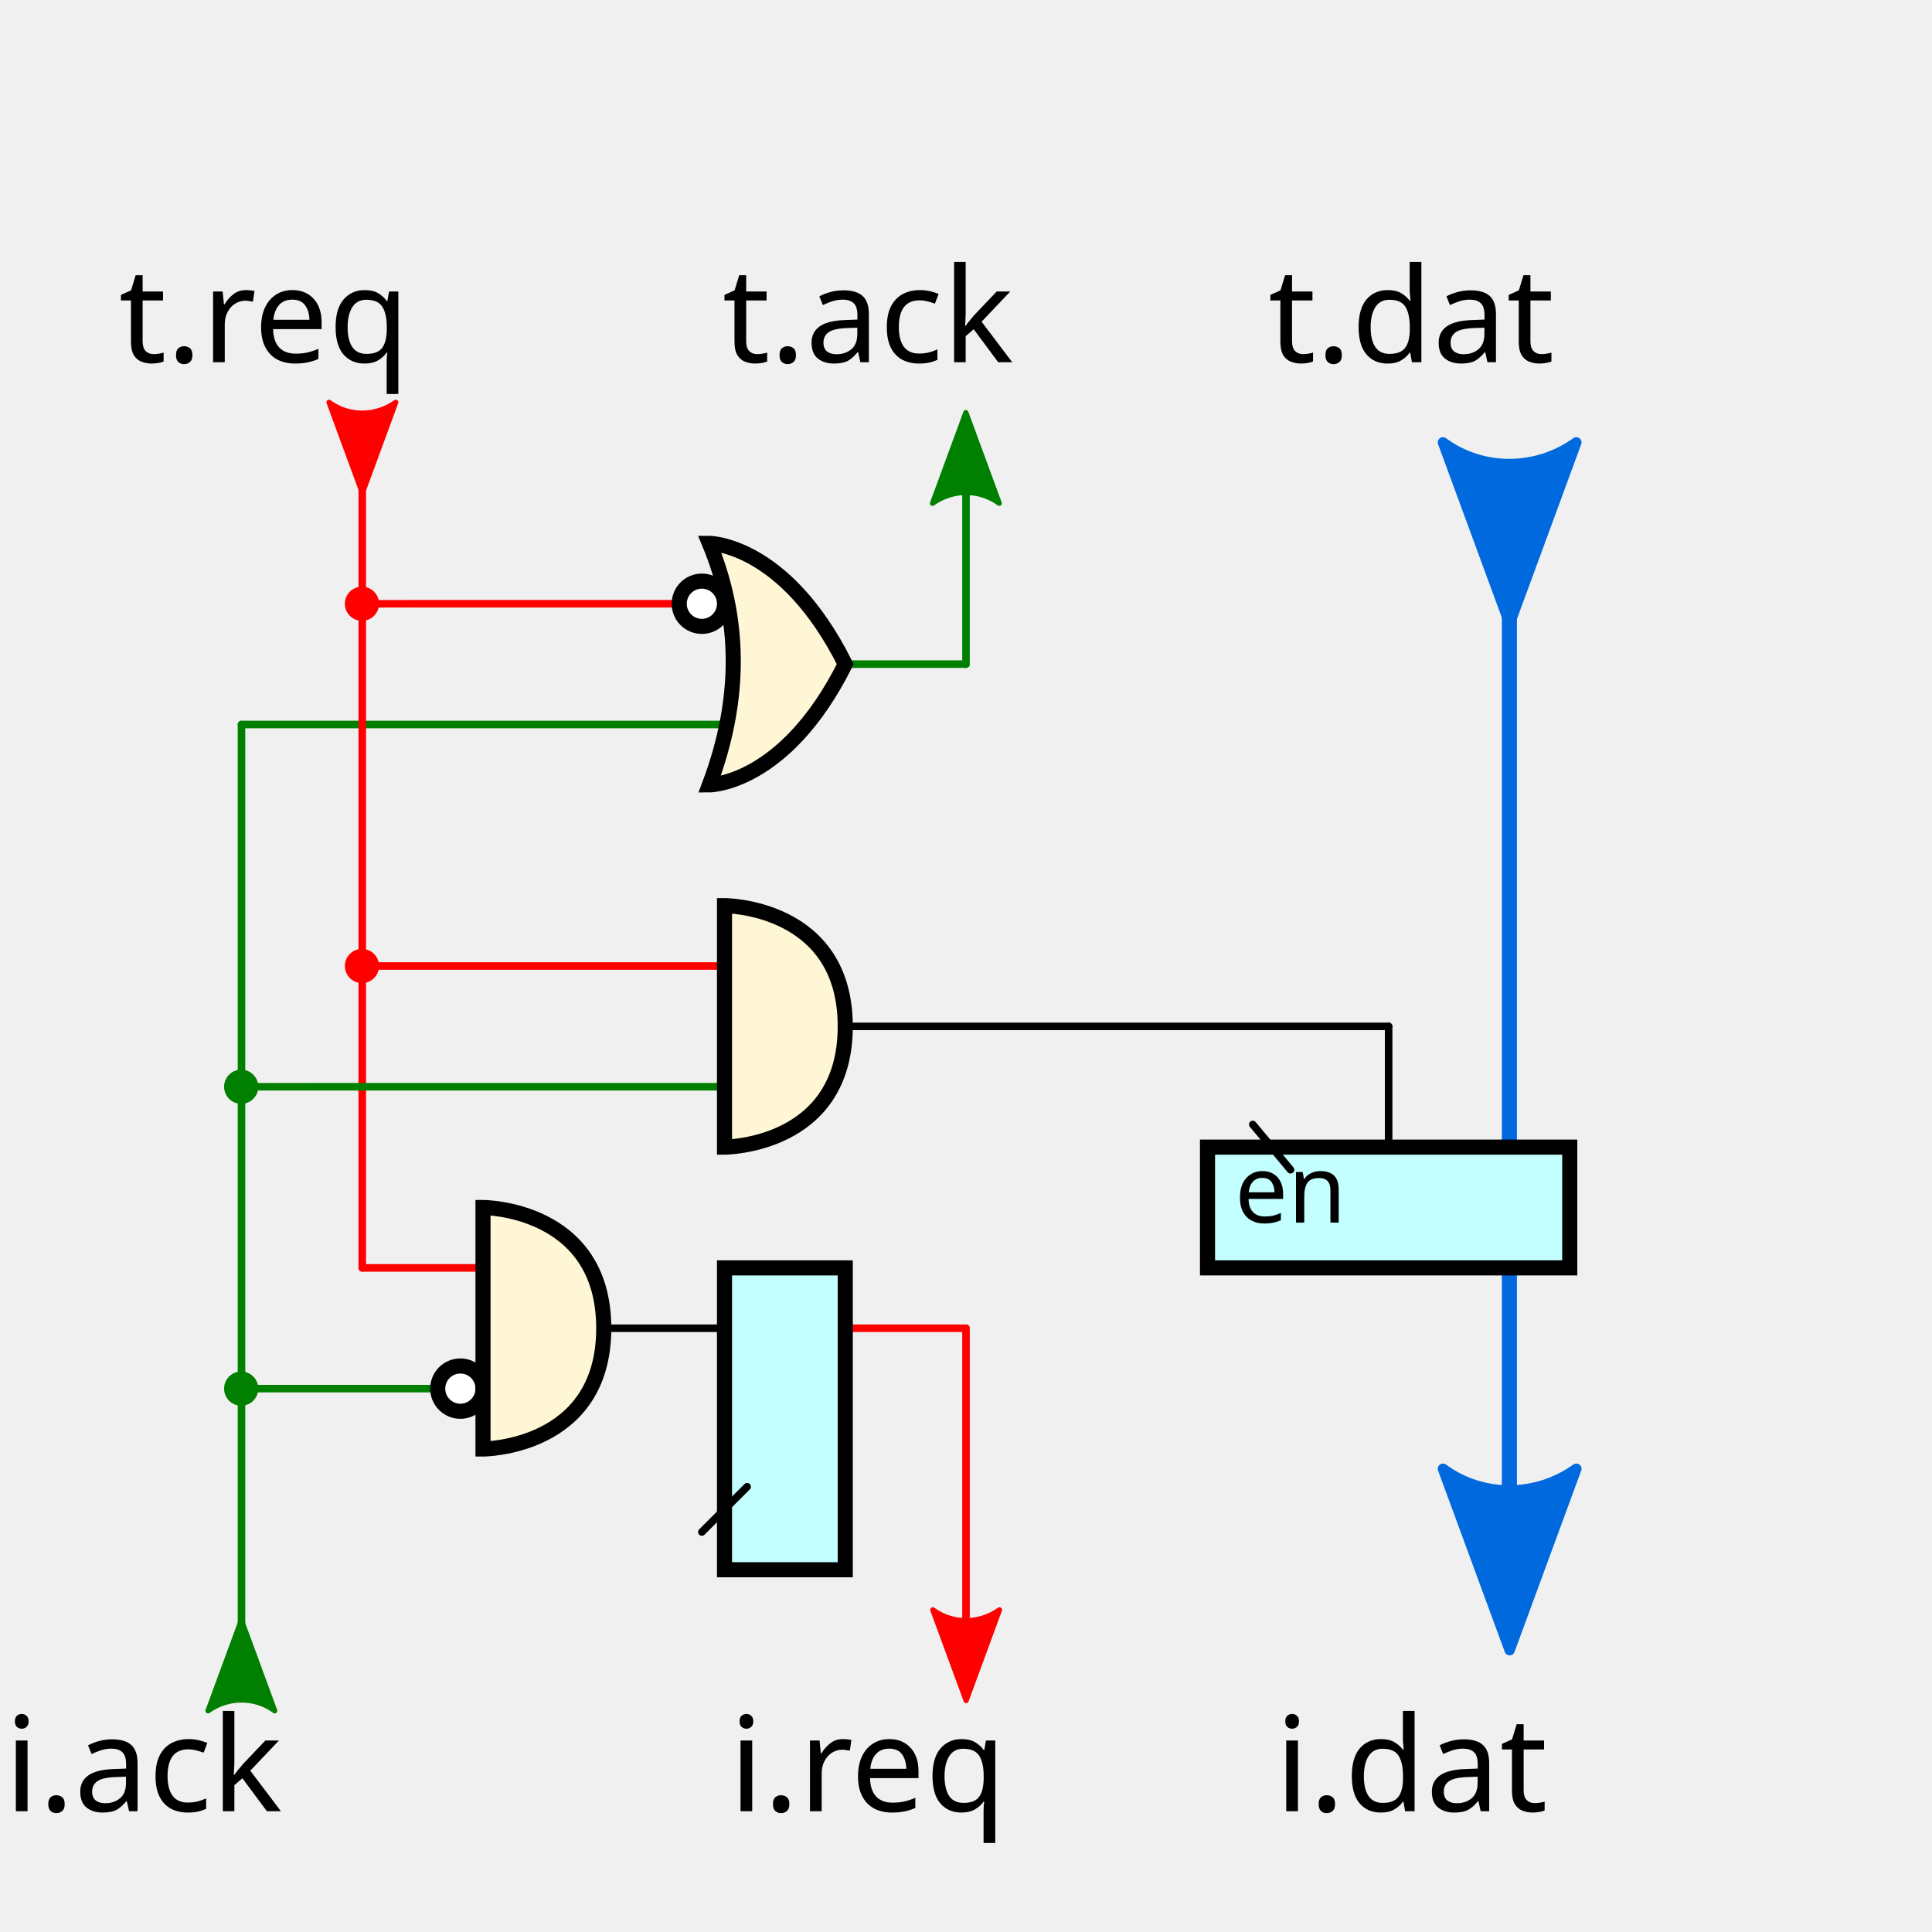
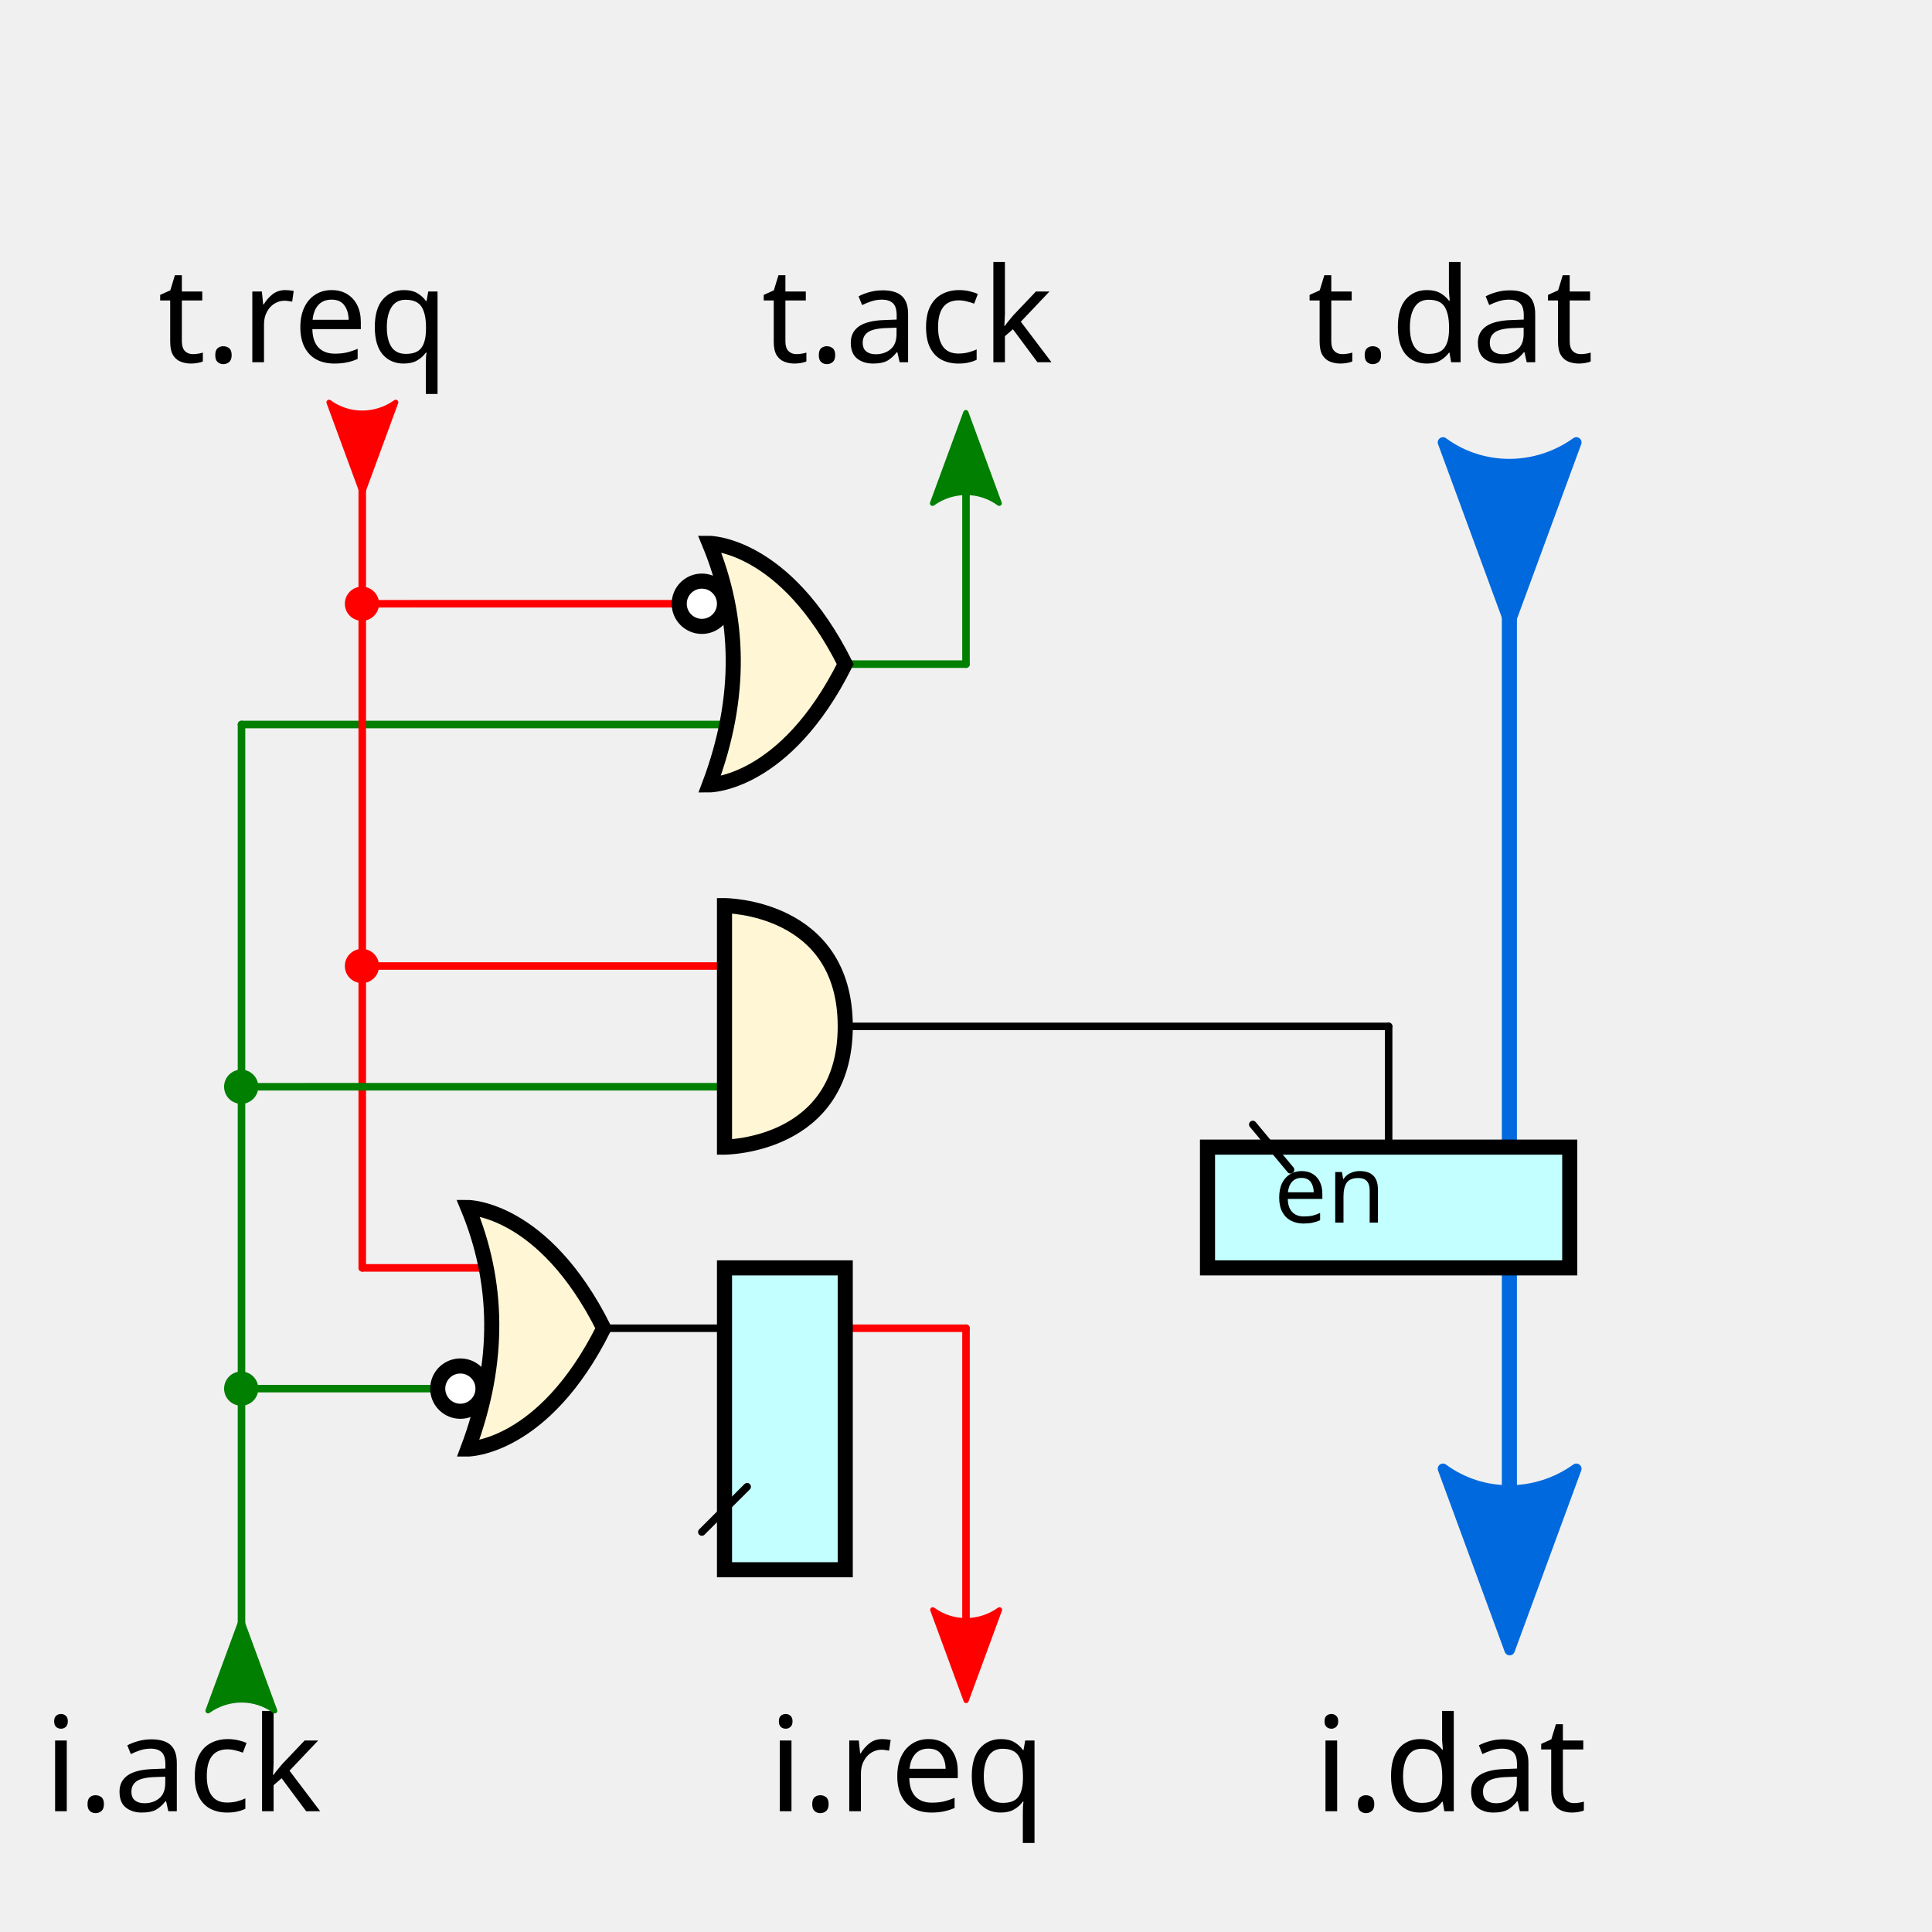
<svg xmlns="http://www.w3.org/2000/svg" width="256" height="256" viewBox="0 0 256 256" id="svg2" version="1.1">
  <defs id="defs4">
    <marker orient="auto" refY="0" refX="0" id="marker31268" style="overflow:visible">
      <path id="path31270" style="fill:#0069de;fill-opacity:1;fill-rule:evenodd;stroke:#0069de;stroke-width:0.625;stroke-linejoin:round;stroke-opacity:1" d="M 8.719,4.034 -2.207,0.016 8.719,-4.002 c -1.745,2.372 -1.735,5.617 -6e-7,8.035 z" transform="matrix(-1.1,0,0,-1.1,-1.1,0)" />
    </marker>
    <marker style="overflow:visible" id="marker15549" refX="0" refY="0" orient="auto">
      <path transform="matrix(0.4,0,0,0.4,2.96,0.4)" style="fill:#fff6d5;fill-opacity:1;fill-rule:evenodd;stroke:#000000;stroke-width:1pt;stroke-opacity:1" d="m -2.5,-1 c 0,2.76 -2.24,5 -5,5 -2.76,0 -5,-2.24 -5,-5 0,-2.76 2.24,-5 5,-5 2.76,0 5,2.24 5,5 z" id="path15551" />
    </marker>
    <marker style="overflow:visible" id="marker14559" refX="0" refY="0" orient="auto">
      <path transform="matrix(0.4,0,0,0.4,2.96,0.4)" style="fill:#007f00;fill-opacity:1;fill-rule:evenodd;stroke:#007f00;stroke-width:1pt;stroke-opacity:1" d="m -2.5,-1 c 0,2.76 -2.24,5 -5,5 -2.76,0 -5,-2.24 -5,-5 0,-2.76 2.24,-5 5,-5 2.76,0 5,2.24 5,5 z" id="path14561" />
    </marker>
    <marker style="overflow:visible" id="marker14281" refX="0" refY="0" orient="auto">
      <path transform="matrix(0.4,0,0,0.4,2.96,0.4)" style="fill:#000000;fill-opacity:1;fill-rule:evenodd;stroke:#000000;stroke-width:1pt;stroke-opacity:1" d="m -2.5,-1 c 0,2.76 -2.24,5 -5,5 -2.76,0 -5,-2.24 -5,-5 0,-2.76 2.24,-5 5,-5 2.76,0 5,2.24 5,5 z" id="path14283" />
    </marker>
    <marker style="overflow:visible" id="marker14005" refX="0" refY="0" orient="auto">
      <path transform="matrix(0.4,0,0,0.4,2.96,0.4)" style="fill:#000000;fill-opacity:1;fill-rule:evenodd;stroke:#ff0000;stroke-width:1pt;stroke-opacity:1" d="m -2.5,-1 c 0,2.76 -2.24,5 -5,5 -2.76,0 -5,-2.24 -5,-5 0,-2.76 2.24,-5 5,-5 2.76,0 5,2.24 5,5 z" id="path14007" />
    </marker>
    <marker style="overflow:visible" id="marker11994" refX="0" refY="0" orient="auto">
      <path transform="matrix(0.4,0,0,0.4,2.96,0.4)" style="fill:#000000;fill-opacity:1;fill-rule:evenodd;stroke:#ff0000;stroke-width:1pt;stroke-opacity:1" d="m -2.5,-1 c 0,2.76 -2.24,5 -5,5 -2.76,0 -5,-2.24 -5,-5 0,-2.76 2.24,-5 5,-5 2.76,0 5,2.24 5,5 z" id="path11996" />
    </marker>
    <marker style="overflow:visible" id="marker11712" refX="0" refY="0" orient="auto">
      <path transform="matrix(0.4,0,0,0.4,2.96,0.4)" style="fill:#000000;fill-opacity:1;fill-rule:evenodd;stroke:#ff0000;stroke-width:1pt;stroke-opacity:1" d="m -2.5,-1 c 0,2.76 -2.24,5 -5,5 -2.76,0 -5,-2.24 -5,-5 0,-2.76 2.24,-5 5,-5 2.76,0 5,2.24 5,5 z" id="path11714" />
    </marker>
    <marker style="overflow:visible" id="marker11454" refX="0" refY="0" orient="auto">
      <path transform="matrix(0.4,0,0,0.4,2.96,0.4)" style="fill:#000000;fill-opacity:1;fill-rule:evenodd;stroke:#ff0000;stroke-width:1pt;stroke-opacity:1" d="m -2.5,-1 c 0,2.76 -2.24,5 -5,5 -2.76,0 -5,-2.24 -5,-5 0,-2.76 2.24,-5 5,-5 2.76,0 5,2.24 5,5 z" id="path11456" />
    </marker>
    <marker style="overflow:visible" id="marker11088" refX="0" refY="0" orient="auto">
      <path transform="matrix(0.4,0,0,0.4,2.96,0.4)" style="fill:#000000;fill-opacity:1;fill-rule:evenodd;stroke:#ff0000;stroke-width:1pt;stroke-opacity:1" d="m -2.5,-1 c 0,2.76 -2.24,5 -5,5 -2.76,0 -5,-2.24 -5,-5 0,-2.76 2.24,-5 5,-5 2.76,0 5,2.24 5,5 z" id="path11090" />
    </marker>
    <marker orient="auto" refY="0" refX="0" id="marker8901" style="overflow:visible">
      <path id="path8903" style="fill:#007f00;fill-opacity:1;fill-rule:evenodd;stroke:#007f00;stroke-width:0.625;stroke-linejoin:round;stroke-opacity:1" d="M 8.719,4.034 -2.207,0.016 8.719,-4.002 c -1.745,2.372 -1.735,5.617 -6e-7,8.035 z" transform="matrix(-1.1,0,0,-1.1,-1.1,0)" />
    </marker>
    <marker orient="auto" refY="0" refX="0" id="marker8687" style="overflow:visible">
      <path id="path8689" style="fill:#007f00;fill-opacity:1;fill-rule:evenodd;stroke:#007f00;stroke-width:0.625;stroke-linejoin:round;stroke-opacity:1" d="M 8.719,4.034 -2.207,0.016 8.719,-4.002 c -1.745,2.372 -1.735,5.617 -6e-7,8.035 z" transform="matrix(-1.1,0,0,-1.1,-1.1,0)" />
    </marker>
    <marker style="overflow:visible" id="marker7926" refX="0" refY="0" orient="auto">
      <path transform="matrix(-1.1,0,0,-1.1,-1.1,0)" d="M 8.719,4.034 -2.207,0.016 8.719,-4.002 c -1.745,2.372 -1.735,5.617 -6e-7,8.035 z" style="fill:#ff0000;fill-opacity:1;fill-rule:evenodd;stroke:#ff0000;stroke-width:0.625;stroke-linejoin:round;stroke-opacity:1" id="path7928" />
    </marker>
    <marker style="overflow:visible" id="marker7730" refX="0" refY="0" orient="auto">
      <path transform="matrix(-1.1,0,0,-1.1,-1.1,0)" d="M 8.719,4.034 -2.207,0.016 8.719,-4.002 c -1.745,2.372 -1.735,5.617 -6e-7,8.035 z" style="fill:#ff0000;fill-opacity:1;fill-rule:evenodd;stroke:#ff0000;stroke-width:0.625;stroke-linejoin:round;stroke-opacity:1" id="path7732" />
    </marker>
    <marker style="overflow:visible" id="marker7414" refX="0" refY="0" orient="auto">
      <path transform="matrix(0.4,0,0,0.4,2.96,0.4)" style="fill:#ff0000;fill-opacity:1;fill-rule:evenodd;stroke:#ff0000;stroke-width:1pt;stroke-opacity:1" d="m -2.5,-1 c 0,2.76 -2.24,5 -5,5 -2.76,0 -5,-2.24 -5,-5 0,-2.76 2.24,-5 5,-5 2.76,0 5,2.24 5,5 z" id="path7416" />
    </marker>
    <marker style="overflow:visible" id="marker7230" refX="0" refY="0" orient="auto">
      <path transform="matrix(0.4,0,0,0.4,2.96,0.4)" style="fill:#ff0000;fill-opacity:1;fill-rule:evenodd;stroke:#ff0000;stroke-width:1pt;stroke-opacity:1" d="m -2.5,-1 c 0,2.76 -2.24,5 -5,5 -2.76,0 -5,-2.24 -5,-5 0,-2.76 2.24,-5 5,-5 2.76,0 5,2.24 5,5 z" id="path7232" />
    </marker>
    <marker style="overflow:visible" id="marker7052" refX="0" refY="0" orient="auto">
      <path transform="matrix(0.4,0,0,0.4,2.96,0.4)" style="fill:#ff0000;fill-opacity:1;fill-rule:evenodd;stroke:#ff0000;stroke-width:1pt;stroke-opacity:1" d="m -2.5,-1 c 0,2.76 -2.24,5 -5,5 -2.76,0 -5,-2.24 -5,-5 0,-2.76 2.24,-5 5,-5 2.76,0 5,2.24 5,5 z" id="path7054" />
    </marker>
    <marker style="overflow:visible" id="marker6880" refX="0" refY="0" orient="auto">
      <path transform="matrix(0.4,0,0,0.4,2.96,0.4)" style="fill:#ff0000;fill-opacity:1;fill-rule:evenodd;stroke:#ff0000;stroke-width:1pt;stroke-opacity:1" d="m -2.5,-1 c 0,2.76 -2.24,5 -5,5 -2.76,0 -5,-2.24 -5,-5 0,-2.76 2.24,-5 5,-5 2.76,0 5,2.24 5,5 z" id="path6882" />
    </marker>
    <marker style="overflow:visible" id="marker6714" refX="0" refY="0" orient="auto">
      <path transform="matrix(0.4,0,0,0.4,2.96,0.4)" style="fill:#ff0000;fill-opacity:1;fill-rule:evenodd;stroke:#ff0000;stroke-width:1pt;stroke-opacity:1" d="m -2.5,-1 c 0,2.76 -2.24,5 -5,5 -2.76,0 -5,-2.24 -5,-5 0,-2.76 2.24,-5 5,-5 2.76,0 5,2.24 5,5 z" id="path6716" />
    </marker>
    <marker style="overflow:visible" id="marker6554" refX="0" refY="0" orient="auto">
      <path transform="matrix(0.4,0,0,0.4,2.96,0.4)" style="fill:#ff0000;fill-opacity:1;fill-rule:evenodd;stroke:#ff0000;stroke-width:1pt;stroke-opacity:1" d="m -2.5,-1 c 0,2.76 -2.24,5 -5,5 -2.76,0 -5,-2.24 -5,-5 0,-2.76 2.24,-5 5,-5 2.76,0 5,2.24 5,5 z" id="path6556" />
    </marker>
    <marker orient="auto" refY="0" refX="0" id="DotM" style="overflow:visible">
      <path id="path5680" d="m -2.5,-1 c 0,2.76 -2.24,5 -5,5 -2.76,0 -5,-2.24 -5,-5 0,-2.76 2.24,-5 5,-5 2.76,0 5,2.24 5,5 z" style="fill:#007f00;fill-opacity:1;fill-rule:evenodd;stroke:#007f00;stroke-width:1pt;stroke-opacity:1" transform="matrix(0.4,0,0,0.4,2.96,0.4)" />
    </marker>
    <marker orient="auto" refY="0" refX="0" id="Arrow2Mend" style="overflow:visible">
      <path id="path4217" style="fill:#000000;fill-opacity:1;fill-rule:evenodd;stroke:#000000;stroke-width:0.625;stroke-linejoin:round;stroke-opacity:1" d="M 8.719,4.034 -2.207,0.016 8.719,-4.002 c -1.745,2.372 -1.735,5.617 -6e-7,8.035 z" transform="scale(-0.6,-0.6)" />
    </marker>
    <marker orient="auto" refY="0" refX="0" id="Arrow1Mend" style="overflow:visible">
      <path id="path4199" d="M 0,0 5,-5 -12.5,0 5,5 0,0 Z" style="fill:#000000;fill-opacity:1;fill-rule:evenodd;stroke:#000000;stroke-width:1pt;stroke-opacity:1" transform="matrix(-0.4,0,0,-0.4,-4,0)" />
    </marker>
    <marker orient="auto" refY="0" refX="0" id="Arrow1Send" style="overflow:visible">
      <path id="path4205" d="M 0,0 5,-5 -12.5,0 5,5 0,0 Z" style="fill:#000000;fill-opacity:1;fill-rule:evenodd;stroke:#000000;stroke-width:1pt;stroke-opacity:1" transform="matrix(-0.2,0,0,-0.2,-1.2,0)" />
    </marker>
    <marker orient="auto" refY="0" refX="0" id="Arrow2Mend-6" style="overflow:visible">
      <path id="path4217-9" style="fill:#000000;fill-opacity:1;fill-rule:evenodd;stroke:#000000;stroke-width:0.625;stroke-linejoin:round;stroke-opacity:1" d="M 8.719,4.034 -2.207,0.016 8.719,-4.002 c -1.745,2.372 -1.735,5.617 -6e-7,8.035 z" transform="scale(-0.6,-0.6)" />
    </marker>
    <marker orient="auto" refY="0" refX="0" id="Arrow2Mend-1" style="overflow:visible">
      <path id="path4217-7" style="fill:#000000;fill-opacity:1;fill-rule:evenodd;stroke:#000000;stroke-width:0.625;stroke-linejoin:round;stroke-opacity:1" d="M 8.719,4.034 -2.207,0.016 8.719,-4.002 c -1.745,2.372 -1.735,5.617 -6e-7,8.035 z" transform="scale(-0.6,-0.6)" />
    </marker>
    <marker orient="auto" refY="0" refX="0" id="Arrow2Mend-9" style="overflow:visible">
      <path id="path4217-4" style="fill:#000000;fill-opacity:1;fill-rule:evenodd;stroke:#000000;stroke-width:0.625;stroke-linejoin:round;stroke-opacity:1" d="M 8.719,4.034 -2.207,0.016 8.719,-4.002 c -1.745,2.372 -1.735,5.617 -6e-7,8.035 z" transform="scale(-0.6,-0.6)" />
    </marker>
    <marker orient="auto" refY="0" refX="0" id="Arrow2Mend-9-9" style="overflow:visible">
      <path id="path4217-4-3" style="fill:#000000;fill-opacity:1;fill-rule:evenodd;stroke:#000000;stroke-width:0.625;stroke-linejoin:round;stroke-opacity:1" d="M 8.719,4.034 -2.207,0.016 8.719,-4.002 c -1.745,2.372 -1.735,5.617 -6e-7,8.035 z" transform="scale(-0.6,-0.6)" />
    </marker>
    <marker orient="auto" refY="0" refX="0" id="Arrow2Mend-9-9-4" style="overflow:visible">
      <path id="path4217-4-3-9" style="fill:#000000;fill-opacity:1;fill-rule:evenodd;stroke:#000000;stroke-width:0.625;stroke-linejoin:round;stroke-opacity:1" d="M 8.719,4.034 -2.207,0.016 8.719,-4.002 c -1.745,2.372 -1.735,5.617 -6e-7,8.035 z" transform="scale(-0.6,-0.6)" />
    </marker>
    <marker orient="auto" refY="0" refX="0" id="Arrow2Mend-9-9-3" style="overflow:visible">
      <path id="path4217-4-3-1" style="fill:#000000;fill-opacity:1;fill-rule:evenodd;stroke:#000000;stroke-width:0.625;stroke-linejoin:round;stroke-opacity:1" d="M 8.719,4.034 -2.207,0.016 8.719,-4.002 c -1.745,2.372 -1.735,5.617 -6e-7,8.035 z" transform="scale(-0.6,-0.6)" />
    </marker>
    <marker orient="auto" refY="0" refX="0" id="Arrow2Mend-9-9-3-9" style="overflow:visible">
      <path id="path4217-4-3-1-6" style="fill:#000000;fill-opacity:1;fill-rule:evenodd;stroke:#000000;stroke-width:0.625;stroke-linejoin:round;stroke-opacity:1" d="M 8.719,4.034 -2.207,0.016 8.719,-4.002 c -1.745,2.372 -1.735,5.617 -6e-7,8.035 z" transform="scale(-0.6,-0.6)" />
    </marker>
    <marker orient="auto" refY="0" refX="0" id="Arrow2Mend-9-9-4-1" style="overflow:visible">
      <path id="path4217-4-3-9-7" style="fill:#000000;fill-opacity:1;fill-rule:evenodd;stroke:#000000;stroke-width:0.625;stroke-linejoin:round;stroke-opacity:1" d="M 8.719,4.034 -2.207,0.016 8.719,-4.002 c -1.745,2.372 -1.735,5.617 -6e-7,8.035 z" transform="scale(-0.6,-0.6)" />
    </marker>
    <marker orient="auto" refY="0" refX="0" id="Arrow2Mend-9-9-6" style="overflow:visible">
      <path id="path4217-4-3-0" style="fill:#000000;fill-opacity:1;fill-rule:evenodd;stroke:#000000;stroke-width:0.625;stroke-linejoin:round;stroke-opacity:1" d="M 8.719,4.034 -2.207,0.016 8.719,-4.002 c -1.745,2.372 -1.735,5.617 -6e-7,8.035 z" transform="scale(-0.6,-0.6)" />
    </marker>
    <marker orient="auto" refY="0" refX="0" id="Arrow2Mend-9-2" style="overflow:visible">
      <path id="path4217-4-7" style="fill:#000000;fill-opacity:1;fill-rule:evenodd;stroke:#000000;stroke-width:0.625;stroke-linejoin:round;stroke-opacity:1" d="M 8.719,4.034 -2.207,0.016 8.719,-4.002 c -1.745,2.372 -1.735,5.617 -6e-7,8.035 z" transform="scale(-0.6,-0.6)" />
    </marker>
    <marker orient="auto" refY="0" refX="0" id="Arrow2Mend-5" style="overflow:visible">
      <path id="path4217-44" style="fill:#000000;fill-opacity:1;fill-rule:evenodd;stroke:#000000;stroke-width:0.625;stroke-linejoin:round;stroke-opacity:1" d="M 8.719,4.034 -2.207,0.016 8.719,-4.002 c -1.745,2.372 -1.735,5.617 -6e-7,8.035 z" transform="scale(-0.6,-0.6)" />
    </marker>
    <marker orient="auto" refY="0" refX="0" id="Arrow2Mend-9-6" style="overflow:visible">
      <path id="path4217-4-8" style="fill:#000000;fill-opacity:1;fill-rule:evenodd;stroke:#000000;stroke-width:0.625;stroke-linejoin:round;stroke-opacity:1" d="M 8.719,4.034 -2.207,0.016 8.719,-4.002 c -1.745,2.372 -1.735,5.617 -6e-7,8.035 z" transform="scale(-0.6,-0.6)" />
    </marker>
    <marker orient="auto" refY="0" refX="0" id="Arrow2Mend-8" style="overflow:visible">
      <path id="path4217-6" style="fill:#000000;fill-opacity:1;fill-rule:evenodd;stroke:#000000;stroke-width:0.625;stroke-linejoin:round;stroke-opacity:1" d="M 8.719,4.034 -2.207,0.016 8.719,-4.002 c -1.745,2.372 -1.735,5.617 -6e-7,8.035 z" transform="scale(-0.6,-0.6)" />
    </marker>
    <marker orient="auto" refY="0" refX="0" id="Arrow2Mend-9-9-8" style="overflow:visible">
      <path id="path4217-4-3-4" style="fill:#000000;fill-opacity:1;fill-rule:evenodd;stroke:#000000;stroke-width:0.625;stroke-linejoin:round;stroke-opacity:1" d="M 8.719,4.034 -2.207,0.016 8.719,-4.002 c -1.745,2.372 -1.735,5.617 -6e-7,8.035 z" transform="scale(-0.6,-0.6)" />
    </marker>
    <marker orient="auto" refY="0" refX="0" id="Arrow2Mend-9-9-3-1" style="overflow:visible">
      <path id="path4217-4-3-1-65" style="fill:#000000;fill-opacity:1;fill-rule:evenodd;stroke:#000000;stroke-width:0.625;stroke-linejoin:round;stroke-opacity:1" d="M 8.719,4.034 -2.207,0.016 8.719,-4.002 c -1.745,2.372 -1.735,5.617 -6e-7,8.035 z" transform="scale(-0.6,-0.6)" />
    </marker>
    <marker orient="auto" refY="0" refX="0" id="Arrow2Mend-9-9-4-7" style="overflow:visible">
      <path id="path4217-4-3-9-6" style="fill:#000000;fill-opacity:1;fill-rule:evenodd;stroke:#000000;stroke-width:0.625;stroke-linejoin:round;stroke-opacity:1" d="M 8.719,4.034 -2.207,0.016 8.719,-4.002 c -1.745,2.372 -1.735,5.617 -6e-7,8.035 z" transform="scale(-0.6,-0.6)" />
    </marker>
    <marker orient="auto" refY="0" refX="0" id="DotM-1" style="overflow:visible">
      <path id="path5680-5" d="m -2.5,-1 c 0,2.76 -2.24,5 -5,5 -2.76,0 -5,-2.24 -5,-5 0,-2.76 2.24,-5 5,-5 2.76,0 5,2.24 5,5 z" style="fill:#000000;fill-opacity:1;fill-rule:evenodd;stroke:#000000;stroke-width:1pt;stroke-opacity:1" transform="matrix(0.4,0,0,0.4,2.96,0.4)" />
    </marker>
    <marker orient="auto" refY="0" refX="0" id="DotM-6" style="overflow:visible">
      <path id="path5680-6" d="m -2.5,-1 c 0,2.76 -2.24,5 -5,5 -2.76,0 -5,-2.24 -5,-5 0,-2.76 2.24,-5 5,-5 2.76,0 5,2.24 5,5 z" style="fill:#000000;fill-opacity:1;fill-rule:evenodd;stroke:#000000;stroke-width:1pt;stroke-opacity:1" transform="matrix(0.4,0,0,0.4,2.96,0.4)" />
    </marker>
    <marker orient="auto" refY="0" refX="0" id="DotM-0" style="overflow:visible">
      <path id="path5680-0" d="m -2.5,-1 c 0,2.76 -2.24,5 -5,5 -2.76,0 -5,-2.24 -5,-5 0,-2.76 2.24,-5 5,-5 2.76,0 5,2.24 5,5 z" style="fill:#007f00;fill-opacity:1;fill-rule:evenodd;stroke:#007f00;stroke-width:1pt;stroke-opacity:1" transform="matrix(0.4,0,0,0.4,2.96,0.4)" />
    </marker>
    <marker style="overflow:visible" id="marker7926-9" refX="0" refY="0" orient="auto">
      <path transform="matrix(-1.1,0,0,-1.1,-1.1,0)" d="M 8.719,4.034 -2.207,0.016 8.719,-4.002 c -1.745,2.372 -1.735,5.617 -6e-7,8.035 z" style="fill:#ff0000;fill-opacity:1;fill-rule:evenodd;stroke:#ff0000;stroke-width:0.625;stroke-linejoin:round;stroke-opacity:1" id="path7928-7" />
    </marker>
    <marker style="overflow:visible" id="marker7052-1" refX="0" refY="0" orient="auto">
      <path transform="matrix(0.4,0,0,0.4,2.96,0.4)" style="fill:#ff0000;fill-opacity:1;fill-rule:evenodd;stroke:#ff0000;stroke-width:1pt;stroke-opacity:1" d="m -2.5,-1 c 0,2.76 -2.24,5 -5,5 -2.76,0 -5,-2.24 -5,-5 0,-2.76 2.24,-5 5,-5 2.76,0 5,2.24 5,5 z" id="path7054-1" />
    </marker>
    <marker style="overflow:visible" id="marker7052-2" refX="0" refY="0" orient="auto">
      <path transform="matrix(0.4,0,0,0.4,2.96,0.4)" style="fill:#ff0000;fill-opacity:1;fill-rule:evenodd;stroke:#ff0000;stroke-width:1pt;stroke-opacity:1" d="m -2.5,-1 c 0,2.76 -2.24,5 -5,5 -2.76,0 -5,-2.24 -5,-5 0,-2.76 2.24,-5 5,-5 2.76,0 5,2.24 5,5 z" id="path7054-3" />
    </marker>
    <marker style="overflow:visible" id="marker9581-4" refX="0" refY="0" orient="auto">
      <path transform="matrix(-1.1,0,0,-1.1,-1.1,0)" d="M 8.719,4.034 -2.207,0.016 8.719,-4.002 c -1.745,2.372 -1.735,5.617 -6e-7,8.035 z" style="fill:#ff0000;fill-opacity:1;fill-rule:evenodd;stroke:#ff0000;stroke-width:0.625;stroke-linejoin:round;stroke-opacity:1" id="path9583-5" />
    </marker>
    <marker style="overflow:visible" id="marker9581-7" refX="0" refY="0" orient="auto">
      <path transform="matrix(-1.1,0,0,-1.1,-1.1,0)" d="M 8.719,4.034 -2.207,0.016 8.719,-4.002 c -1.745,2.372 -1.735,5.617 -6e-7,8.035 z" style="fill:#ff0000;fill-opacity:1;fill-rule:evenodd;stroke:#ff0000;stroke-width:0.625;stroke-linejoin:round;stroke-opacity:1" id="path9583-59" />
    </marker>
    <marker orient="auto" refY="0" refX="0" id="Arrow2Lend-2" style="overflow:visible">
      <path id="path4211-6" style="fill:#007f00;fill-opacity:1;fill-rule:evenodd;stroke:#007f00;stroke-width:0.625;stroke-linejoin:round;stroke-opacity:1" d="M 8.719,4.034 -2.207,0.016 8.719,-4.002 c -1.745,2.372 -1.735,5.617 -6e-7,8.035 z" transform="matrix(-1.1,0,0,-1.1,-1.1,0)" />
    </marker>
    <marker orient="auto" refY="0" refX="0" id="marker9121-8" style="overflow:visible">
      <path id="path9123-6" style="fill:#007f00;fill-opacity:1;fill-rule:evenodd;stroke:#007f00;stroke-width:0.625;stroke-linejoin:round;stroke-opacity:1" d="M 8.719,4.034 -2.207,0.016 8.719,-4.002 c -1.745,2.372 -1.735,5.617 -6e-7,8.035 z" transform="matrix(-1.1,0,0,-1.1,-1.1,0)" />
    </marker>
    <marker style="overflow:visible" id="marker7926-9-8" refX="0" refY="0" orient="auto">
      <path transform="matrix(-1.1,0,0,-1.1,-1.1,0)" d="M 8.719,4.034 -2.207,0.016 8.719,-4.002 c -1.745,2.372 -1.735,5.617 -6e-7,8.035 z" style="fill:#0069de;fill-opacity:1;fill-rule:evenodd;stroke:#0069de;stroke-width:0.625;stroke-linejoin:round;stroke-opacity:1" id="path7928-7-6" />
    </marker>
    <marker style="overflow:visible" id="marker7926-9-8-7" refX="0" refY="0" orient="auto">
      <path transform="matrix(-1.1,0,0,-1.1,-1.1,0)" d="M 8.719,4.034 -2.207,0.016 8.719,-4.002 c -1.745,2.372 -1.735,5.617 -6e-7,8.035 z" style="fill:#0069de;fill-opacity:1;fill-rule:evenodd;stroke:#0069de;stroke-width:0.625;stroke-linejoin:round;stroke-opacity:1" id="path7928-7-6-2" />
    </marker>
    <marker orient="auto" refY="0" refX="0" id="DotM-67" style="overflow:visible">
      <path id="path5680-59" d="m -2.5,-1 c 0,2.76 -2.24,5 -5,5 -2.76,0 -5,-2.24 -5,-5 0,-2.76 2.24,-5 5,-5 2.76,0 5,2.24 5,5 z" style="fill:#007f00;fill-opacity:1;fill-rule:evenodd;stroke:#007f00;stroke-width:1pt;stroke-opacity:1" transform="matrix(0.4,0,0,0.4,2.96,0.4)" />
    </marker>
  </defs>
  <g id="layer1" transform="translate(0,-796.3622)">
    <path style="fill:none;fill-rule:evenodd;stroke:#0069de;stroke-width:2;stroke-linecap:round;stroke-linejoin:round;stroke-miterlimit:4;stroke-dasharray:none;stroke-opacity:1;marker-start:url(#marker7926-9-8)" d="m 200,876.362 0,72" id="path4184-1-9-5-4-22-90-5-5-2" />
    <path style="fill:none;fill-rule:evenodd;stroke:#0069de;stroke-width:2;stroke-linecap:round;stroke-linejoin:round;stroke-miterlimit:4;stroke-dasharray:none;stroke-opacity:1;marker-end:url(#marker31268)" d="m 200,964.362 0,48" id="path4184-1-9-5-4-22-90-5-5-2-7" />
    <path style="fill:none;fill-rule:evenodd;stroke:#ff0000;stroke-width:1;stroke-linecap:round;stroke-linejoin:round;stroke-miterlimit:4;stroke-dasharray:none;stroke-opacity:1;marker-start:url(#marker7052-2)" d="m 48,876.362 48,-2e-5" id="path4184-1-9-5-4-22-9-5" />
    <path style="fill:none;fill-rule:evenodd;stroke:#007f00;stroke-width:1;stroke-linecap:round;stroke-linejoin:round;stroke-miterlimit:4;stroke-dasharray:none;stroke-opacity:1;marker-start:url(#DotM)" d="m 32,980.362 32,-2e-5" id="path4184-1-9-5-4-86" />
    <path style="fill:none;fill-rule:evenodd;stroke:#007f00;stroke-width:1;stroke-linecap:round;stroke-linejoin:round;stroke-miterlimit:4;stroke-dasharray:none;stroke-opacity:1" d="m 32,892.362 64,0" id="path4184-1-9-5-4-22" />
-     <text xml:space="preserve" style="font-style:normal;font-weight:normal;font-size:20px;line-height:125%;font-family:sans-serif;text-align:center;letter-spacing:0px;word-spacing:0px;text-anchor:middle;fill:#000000;fill-opacity:1;stroke:none;stroke-width:1px;stroke-linecap:butt;stroke-linejoin:miter;stroke-opacity:1" x="32" y="1036.362" id="text13852-2-03-4-9">
-       <tspan id="tspan13854-9-19-8-6" x="32" y="1036.362" style="font-size:17.5px;text-align:center;text-anchor:middle">i.ack</tspan>
-     </text>
-     <text xml:space="preserve" style="font-style:normal;font-weight:normal;font-size:20px;line-height:125%;font-family:sans-serif;text-align:center;letter-spacing:0px;word-spacing:0px;text-anchor:middle;fill:#000000;fill-opacity:1;stroke:none;stroke-width:1px;stroke-linecap:butt;stroke-linejoin:miter;stroke-opacity:1" x="128" y="1036.362" id="text13852-2-03-4-2">
-       <tspan id="tspan13854-9-19-8-66" x="128" y="1036.362" style="font-size:17.5px;text-align:center;text-anchor:middle">i.req</tspan>
+     <text xml:space="preserve" style="font-style:normal;font-weight:normal;line-height:0%;font-family:sans-serif;text-align:center;letter-spacing:0px;word-spacing:0px;text-anchor:middle;fill:#000000;fill-opacity:1;stroke:none;stroke-width:1px;stroke-linecap:butt;stroke-linejoin:miter;stroke-opacity:1" x="32" y="1036.362" id="text13852-2-03-4-9">
+       <tspan id="tspan13854-9-19-8-6" x="32" y="1036.362" style="font-size:17.5px;line-height:1.25;text-align:center;text-anchor:middle">i.ack</tspan>
+     </text>
+     <text xml:space="preserve" style="font-style:normal;font-weight:normal;line-height:0%;font-family:sans-serif;text-align:center;letter-spacing:0px;word-spacing:0px;text-anchor:middle;fill:#000000;fill-opacity:1;stroke:none;stroke-width:1px;stroke-linecap:butt;stroke-linejoin:miter;stroke-opacity:1" x="128" y="1036.362" id="text13852-2-03-4-2">
+       <tspan id="tspan13854-9-19-8-66" x="128" y="1036.362" style="font-size:17.5px;line-height:1.25;text-align:center;text-anchor:middle">i.req</tspan>
    </text>
    <ellipse style="color:#000000;clip-rule:nonzero;display:inline;overflow:visible;visibility:visible;opacity:1;isolation:auto;mix-blend-mode:normal;color-interpolation:sRGB;color-interpolation-filters:linearRGB;solid-color:#000000;solid-opacity:1;fill:#ffffff;fill-opacity:1;fill-rule:evenodd;stroke:#000000;stroke-width:2;stroke-linecap:butt;stroke-linejoin:miter;stroke-miterlimit:4;stroke-dasharray:none;stroke-dashoffset:0;stroke-opacity:1;color-rendering:auto;image-rendering:auto;shape-rendering:auto;text-rendering:auto;enable-background:accumulate" id="path15547-4" cx="93" cy="876.362" rx="3" ry="3" />
    <ellipse style="color:#000000;clip-rule:nonzero;display:inline;overflow:visible;visibility:visible;opacity:1;isolation:auto;mix-blend-mode:normal;color-interpolation:sRGB;color-interpolation-filters:linearRGB;solid-color:#000000;solid-opacity:1;fill:#ffffff;fill-opacity:1;fill-rule:evenodd;stroke:#000000;stroke-width:2;stroke-linecap:butt;stroke-linejoin:miter;stroke-miterlimit:4;stroke-dasharray:none;stroke-dashoffset:0;stroke-opacity:1;color-rendering:auto;image-rendering:auto;shape-rendering:auto;text-rendering:auto;enable-background:accumulate" id="path15547-3" cx="61" cy="980.362" rx="3" ry="3" />
    <path style="fill:none;fill-rule:evenodd;stroke:#ff0000;stroke-width:1;stroke-linecap:round;stroke-linejoin:round;stroke-miterlimit:4;stroke-dasharray:none;stroke-opacity:1;marker-start:url(#marker7926-9)" d="m 48,860.362 0,104" id="path4184-1-9-5-4-22-90-5-5" />
    <path style="fill:none;fill-rule:evenodd;stroke:#ff0000;stroke-width:1;stroke-linecap:round;stroke-linejoin:round;stroke-miterlimit:4;stroke-dasharray:none;stroke-opacity:1;marker-start:url(#marker7052-1)" d="m 48,924.362 48,-2e-5" id="path4184-1-9-5-4-22-9-8" />
    <path style="fill:none;fill-rule:evenodd;stroke:#ff0000;stroke-width:1;stroke-linecap:round;stroke-linejoin:round;stroke-miterlimit:4;stroke-dasharray:none;stroke-opacity:1" d="m 48,964.362 16,-2e-5" id="path4184-1-9-5-4-8-8" />
    <path style="fill:none;fill-rule:evenodd;stroke:#ff0000;stroke-width:1;stroke-linecap:round;stroke-linejoin:round;stroke-miterlimit:4;stroke-dasharray:none;stroke-opacity:1" d="m 112,972.362 16,-2e-5" id="path4184-1-9-5-4-8-8-6" />
    <path style="fill:none;fill-rule:evenodd;stroke:#ff0000;stroke-width:1;stroke-linecap:round;stroke-linejoin:round;stroke-miterlimit:4;stroke-dasharray:none;stroke-opacity:1;marker-end:url(#marker9581-7)" d="m 128,972.362 0,48" id="path4184-1-9-5-4-6-2-4" />
    <path style="fill:none;fill-rule:evenodd;stroke:#007f00;stroke-width:1;stroke-linecap:round;stroke-linejoin:round;stroke-miterlimit:4;stroke-dasharray:none;stroke-opacity:1;marker-start:url(#Arrow2Lend-2)" d="M 32,1012.362 32,892.362" id="path4184-1-9-5-4-86-7-5" />
    <path style="fill:none;fill-rule:evenodd;stroke:#007f00;stroke-width:1;stroke-linecap:round;stroke-linejoin:round;stroke-miterlimit:4;stroke-dasharray:none;stroke-opacity:1;marker-end:url(#marker9121-8)" d="m 128,884.362 0,-32" id="path4184-1-9-5-4-7-7-6-6-3" />
    <path style="fill:none;fill-rule:evenodd;stroke:#007f00;stroke-width:1;stroke-linecap:round;stroke-linejoin:round;stroke-miterlimit:4;stroke-dasharray:none;stroke-opacity:1" d="m 112,884.362 16,-2e-5" id="path4184-1-9-5-4-22-2-2" />
    <path style="fill:none;fill-rule:evenodd;stroke:#000000;stroke-width:1px;stroke-linecap:round;stroke-linejoin:round;stroke-opacity:1" d="m 112,932.362 72,0" id="path14555-5-97-9" />
    <path style="fill:none;fill-rule:evenodd;stroke:#000000;stroke-width:1px;stroke-linecap:round;stroke-linejoin:round;stroke-opacity:1" d="m 184,932.362 0,16" id="path14555-5-97-9-0" />
    <rect id="rect14557-1-8" width="48" height="16" x="160" y="948.362" style="color:#000000;clip-rule:nonzero;display:inline;overflow:visible;visibility:visible;opacity:1;isolation:auto;mix-blend-mode:normal;color-interpolation:sRGB;color-interpolation-filters:linearRGB;solid-color:#000000;solid-opacity:1;fill:#c3ffff;fill-opacity:1;fill-rule:evenodd;stroke:#000000;stroke-width:2;stroke-linecap:butt;stroke-linejoin:miter;stroke-miterlimit:4;stroke-dasharray:none;stroke-dashoffset:0;stroke-opacity:1;color-rendering:auto;image-rendering:auto;shape-rendering:auto;text-rendering:auto;enable-background:accumulate" />
    <path style="fill:none;fill-rule:evenodd;stroke:#000000;stroke-width:1px;stroke-linecap:round;stroke-linejoin:round;stroke-opacity:1" d="m 166,945.362 5,6" id="path14555-5-9-4-8-8" />
-     <text xml:space="preserve" style="font-style:normal;font-weight:normal;font-size:20px;line-height:125%;font-family:sans-serif;text-align:center;letter-spacing:0px;word-spacing:0px;text-anchor:middle;fill:#000000;fill-opacity:1;stroke:none;stroke-width:1px;stroke-linecap:butt;stroke-linejoin:miter;stroke-opacity:1" x="184" y="958.362" id="text13852-2-03-4-0-5">
-       <tspan id="tspan13854-9-19-8-4-3" x="184" y="958.362" style="font-size:12.5px;text-align:center;text-anchor:middle">en</tspan>
-     </text>
-     <text xml:space="preserve" style="font-style:normal;font-weight:normal;font-size:20px;line-height:125%;font-family:sans-serif;text-align:center;letter-spacing:0px;word-spacing:0px;text-anchor:middle;fill:#000000;fill-opacity:1;stroke:none;stroke-width:1px;stroke-linecap:butt;stroke-linejoin:miter;stroke-opacity:1" x="200" y="1036.362" id="text13852-2-03-4-2-8">
-       <tspan id="tspan13854-9-19-8-66-7" x="200" y="1036.362" style="font-size:17.5px;text-align:center;text-anchor:middle">i.dat</tspan>
+     <text xml:space="preserve" style="font-style:normal;font-weight:normal;line-height:0%;font-family:sans-serif;text-align:center;letter-spacing:0px;word-spacing:0px;text-anchor:middle;fill:#000000;fill-opacity:1;stroke:none;stroke-width:1px;stroke-linecap:butt;stroke-linejoin:miter;stroke-opacity:1" x="184" y="958.362" id="text13852-2-03-4-0-5">
+       <tspan id="tspan13854-9-19-8-4-3" x="184" y="958.362" style="font-size:12.5px;line-height:1.25;text-align:center;text-anchor:middle">en</tspan>
+     </text>
+     <text xml:space="preserve" style="font-style:normal;font-weight:normal;line-height:0%;font-family:sans-serif;text-align:center;letter-spacing:0px;word-spacing:0px;text-anchor:middle;fill:#000000;fill-opacity:1;stroke:none;stroke-width:1px;stroke-linecap:butt;stroke-linejoin:miter;stroke-opacity:1" x="200" y="1036.362" id="text13852-2-03-4-2-8">
+       <tspan id="tspan13854-9-19-8-66-7" x="200" y="1036.362" style="font-size:17.5px;line-height:1.25;text-align:center;text-anchor:middle">i.dat</tspan>
    </text>
    <path style="fill:none;fill-rule:evenodd;stroke:#000000;stroke-width:1px;stroke-linecap:round;stroke-linejoin:round;stroke-opacity:1" d="m 80,972.362 16,0" id="path14555-5-97-7" />
    <path style="fill:none;fill-rule:evenodd;stroke:#007f00;stroke-width:1;stroke-linecap:round;stroke-linejoin:round;stroke-miterlimit:4;stroke-dasharray:none;stroke-opacity:1;marker-start:url(#DotM-67)" d="m 32,940.362 64,-2e-5" id="path4184-1-9-5-4-86-39" />
    <path style="fill:#fff6d5;fill-rule:evenodd;stroke:#000000;stroke-width:2;stroke-linecap:butt;stroke-linejoin:miter;stroke-miterlimit:4;stroke-dasharray:none;stroke-opacity:1" d="m 94,868.362 c 4.044,9.768 4.381,20.36 0,32 0,0 10,0 18,-16 -8,-16 -18,-16 -18,-16 z" id="path5445-4-0" />
    <path style="fill:#fff6d5;fill-rule:evenodd;stroke:#000000;stroke-width:2;stroke-linecap:butt;stroke-linejoin:miter;stroke-miterlimit:4;stroke-dasharray:none;stroke-opacity:1" d="m 96,916.362 0,32 c 0,0 16,0 16,-16 0,-16 -16,-16 -16,-16 z" id="path5445-4-2" />
    <rect id="rect14557-5" width="16" height="40" x="96" y="964.362" style="color:#000000;clip-rule:nonzero;display:inline;overflow:visible;visibility:visible;opacity:1;isolation:auto;mix-blend-mode:normal;color-interpolation:sRGB;color-interpolation-filters:linearRGB;solid-color:#000000;solid-opacity:1;fill:#c3ffff;fill-opacity:1;fill-rule:evenodd;stroke:#000000;stroke-width:2;stroke-linecap:butt;stroke-linejoin:miter;stroke-miterlimit:4;stroke-dasharray:none;stroke-dashoffset:0;stroke-opacity:1;color-rendering:auto;image-rendering:auto;shape-rendering:auto;text-rendering:auto;enable-background:accumulate" />
-     <path style="fill:#fff6d5;fill-rule:evenodd;stroke:#000000;stroke-width:2;stroke-linecap:butt;stroke-linejoin:miter;stroke-miterlimit:4;stroke-dasharray:none;stroke-opacity:1" d="m 64,956.362 0,32 c 0,0 16,0 16,-16 0,-16 -16,-16 -16,-16 z" id="path5445-4-08" />
    <path style="fill:none;fill-rule:evenodd;stroke:#000000;stroke-width:1px;stroke-linecap:round;stroke-linejoin:round;stroke-opacity:1" d="m 93,999.362 6,-6" id="path14555-5-9-4-2" />
-     <text xml:space="preserve" style="font-style:normal;font-weight:normal;font-size:20px;line-height:125%;font-family:sans-serif;text-align:center;letter-spacing:0px;word-spacing:0px;text-anchor:middle;fill:#000000;fill-opacity:1;stroke:none;stroke-width:1px;stroke-linecap:butt;stroke-linejoin:miter;stroke-opacity:1" x="200" y="844.362" id="text13852-2-03-4-2-8-6">
-       <tspan id="tspan13854-9-19-8-66-7-9" x="200" y="844.362" style="font-size:17.5px;text-align:center;text-anchor:middle">t.dat</tspan>
-     </text>
-     <text xml:space="preserve" style="font-style:normal;font-weight:normal;font-size:20px;line-height:125%;font-family:sans-serif;text-align:center;letter-spacing:0px;word-spacing:0px;text-anchor:middle;fill:#000000;fill-opacity:1;stroke:none;stroke-width:1px;stroke-linecap:butt;stroke-linejoin:miter;stroke-opacity:1" x="128" y="844.362" id="text13852-2-03-4-2-8-9">
-       <tspan id="tspan13854-9-19-8-66-7-1" x="128" y="844.362" style="font-size:17.5px;text-align:center;text-anchor:middle">t.ack</tspan>
-     </text>
-     <text xml:space="preserve" style="font-style:normal;font-weight:normal;font-size:20px;line-height:125%;font-family:sans-serif;text-align:center;letter-spacing:0px;word-spacing:0px;text-anchor:middle;fill:#000000;fill-opacity:1;stroke:none;stroke-width:1px;stroke-linecap:butt;stroke-linejoin:miter;stroke-opacity:1" x="48" y="844.362" id="text13852-2-03-4-2-8-5">
-       <tspan id="tspan13854-9-19-8-66-7-8" x="48" y="844.362" style="font-size:17.5px;text-align:center;text-anchor:middle">t.req</tspan>
-     </text>
+     <text xml:space="preserve" style="font-style:normal;font-weight:normal;line-height:0%;font-family:sans-serif;text-align:center;letter-spacing:0px;word-spacing:0px;text-anchor:middle;fill:#000000;fill-opacity:1;stroke:none;stroke-width:1px;stroke-linecap:butt;stroke-linejoin:miter;stroke-opacity:1" x="200" y="844.362" id="text13852-2-03-4-2-8-6">
+       <tspan id="tspan13854-9-19-8-66-7-9" x="200" y="844.362" style="font-size:17.5px;line-height:1.25;text-align:center;text-anchor:middle">t.dat</tspan>
+     </text>
+     <text xml:space="preserve" style="font-style:normal;font-weight:normal;line-height:0%;font-family:sans-serif;text-align:center;letter-spacing:0px;word-spacing:0px;text-anchor:middle;fill:#000000;fill-opacity:1;stroke:none;stroke-width:1px;stroke-linecap:butt;stroke-linejoin:miter;stroke-opacity:1" x="128" y="844.362" id="text13852-2-03-4-2-8-9">
+       <tspan id="tspan13854-9-19-8-66-7-1" x="128" y="844.362" style="font-size:17.5px;line-height:1.25;text-align:center;text-anchor:middle">t.ack</tspan>
+     </text>
+     <text xml:space="preserve" style="font-style:normal;font-weight:normal;line-height:0%;font-family:sans-serif;text-align:center;letter-spacing:0px;word-spacing:0px;text-anchor:middle;fill:#000000;fill-opacity:1;stroke:none;stroke-width:1px;stroke-linecap:butt;stroke-linejoin:miter;stroke-opacity:1" x="48" y="844.362" id="text13852-2-03-4-2-8-5">
+       <tspan id="tspan13854-9-19-8-66-7-8" x="48" y="844.362" style="font-size:17.5px;line-height:1.25;text-align:center;text-anchor:middle">t.req</tspan>
+     </text>
+     <path style="fill:#fff6d5;fill-rule:evenodd;stroke:#000000;stroke-width:2;stroke-linecap:butt;stroke-linejoin:miter;stroke-miterlimit:4;stroke-dasharray:none;stroke-opacity:1" d="m 62,956.362 c 4.044,9.768 4.381,20.36 0,32 0,0 10,0 18,-16 -8,-16 -18,-16 -18,-16 z" id="path5445-4-0-3" />
  </g>
</svg>
